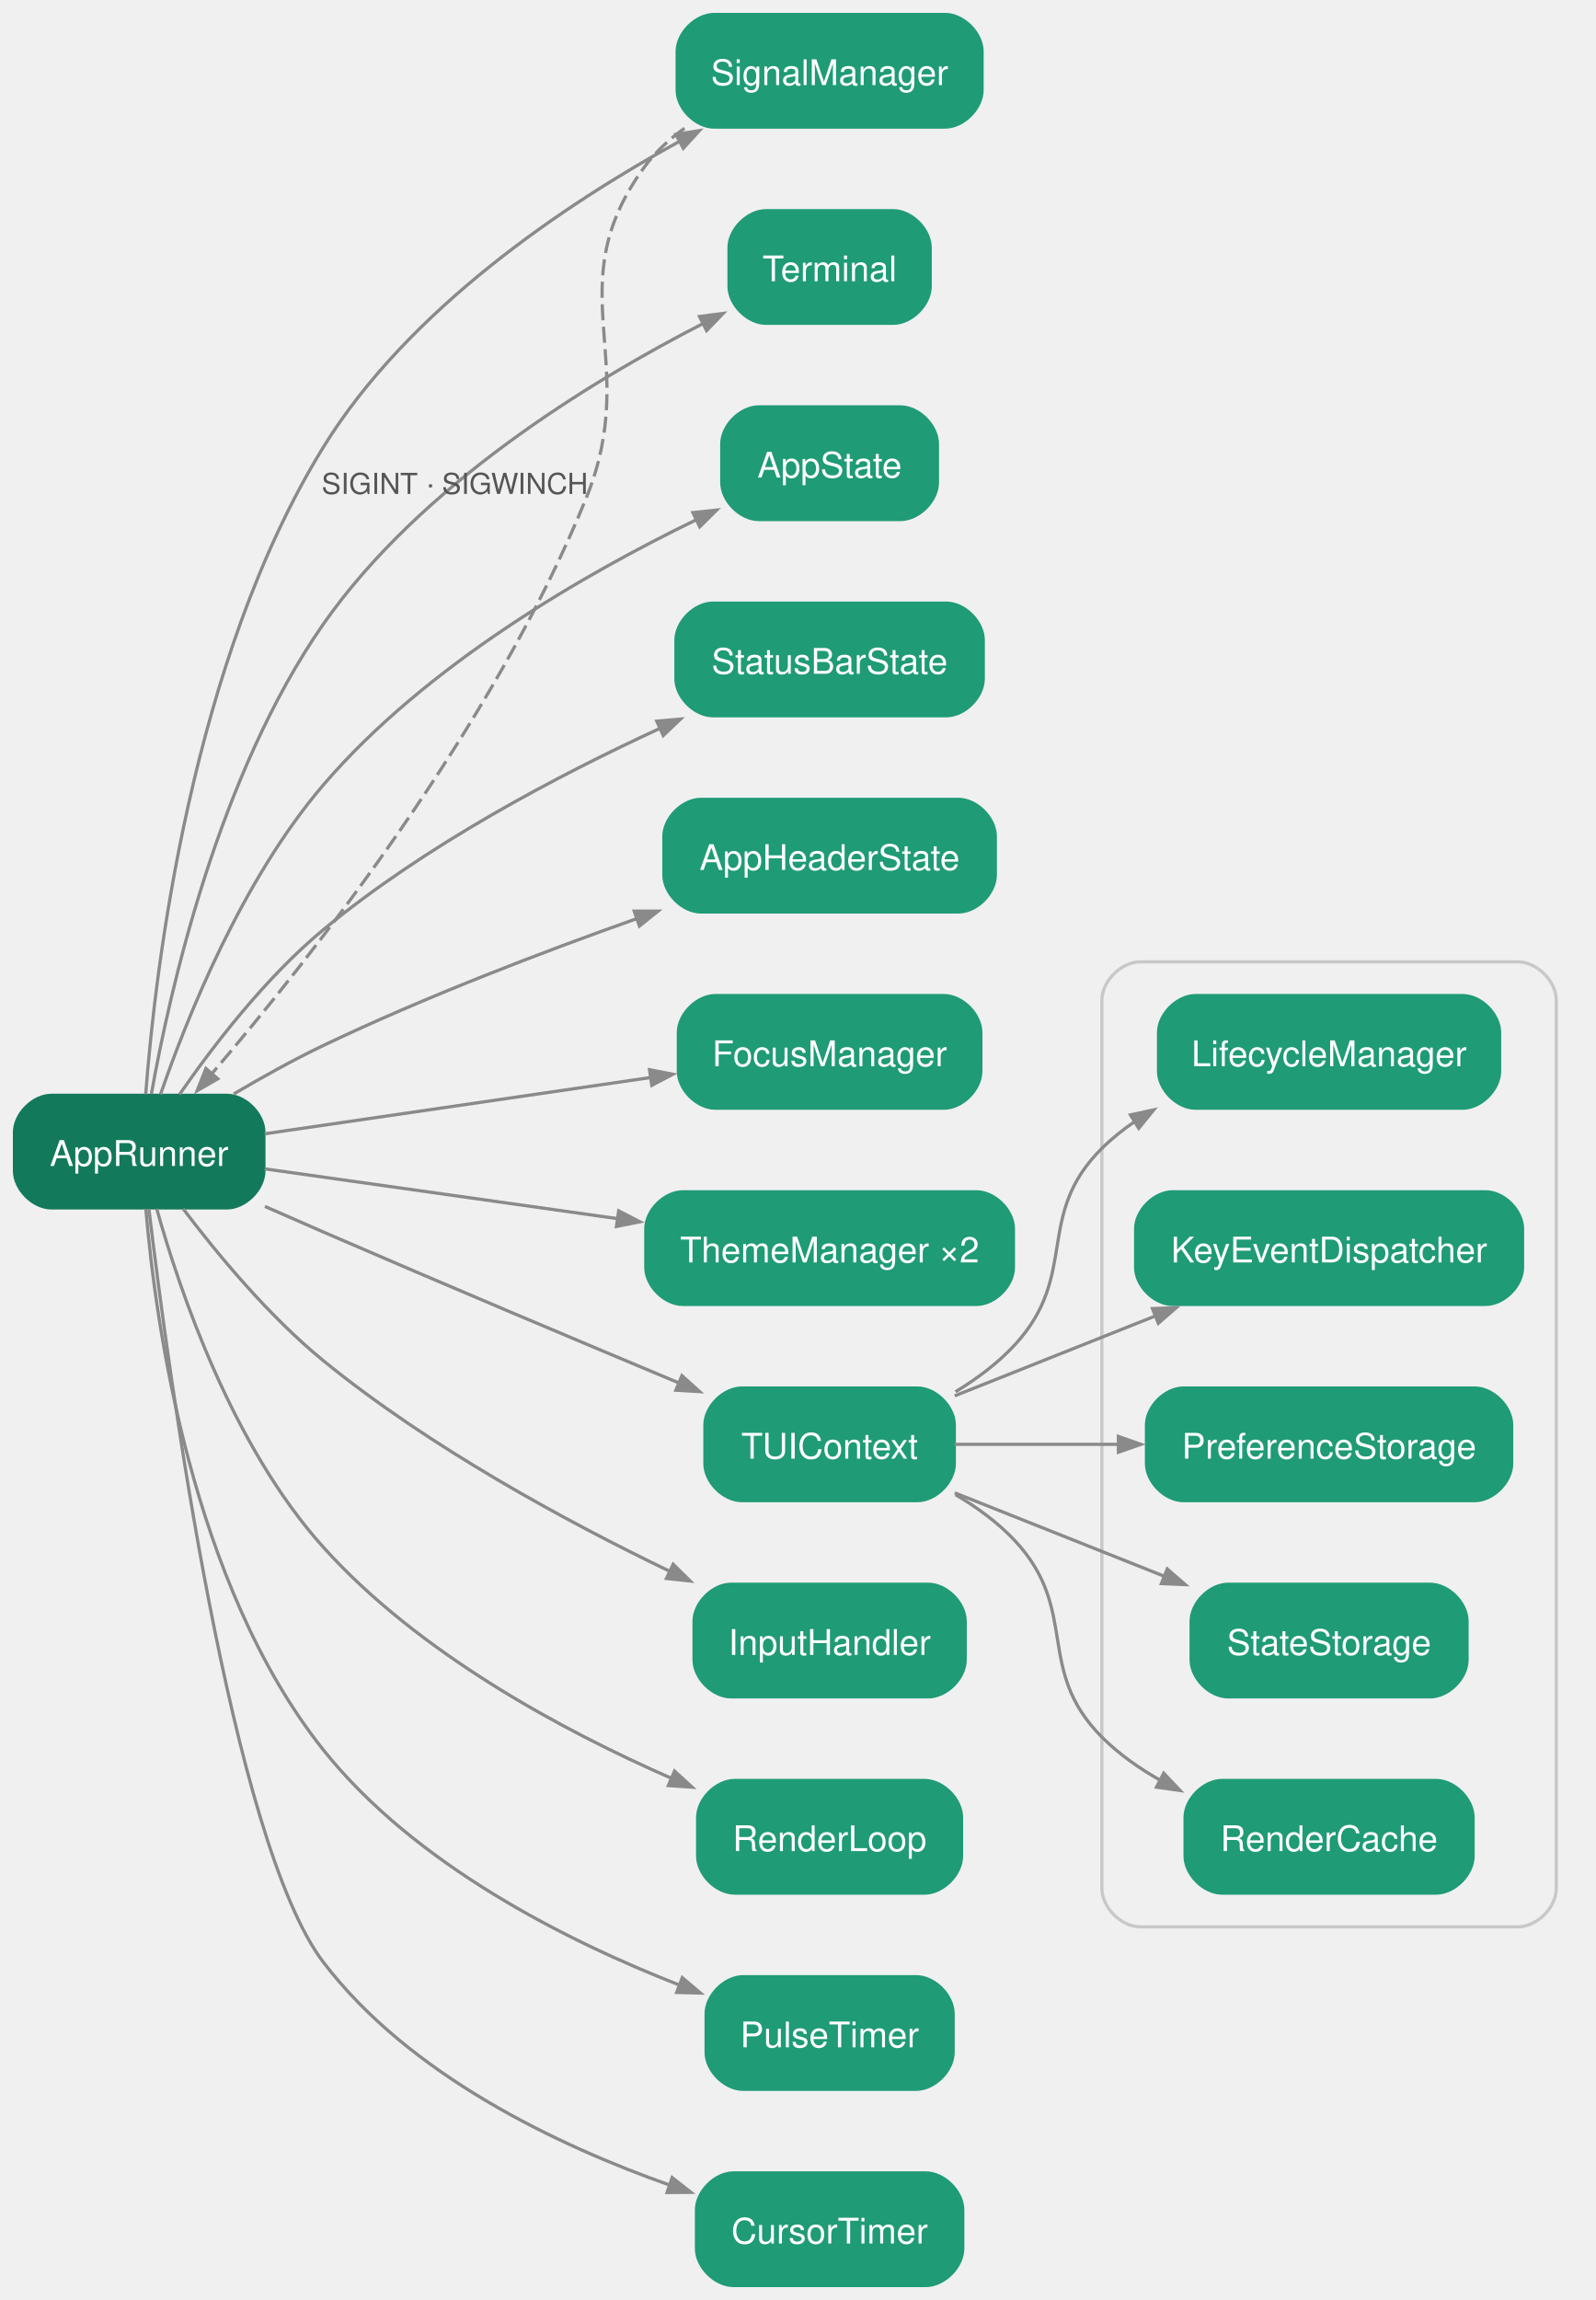
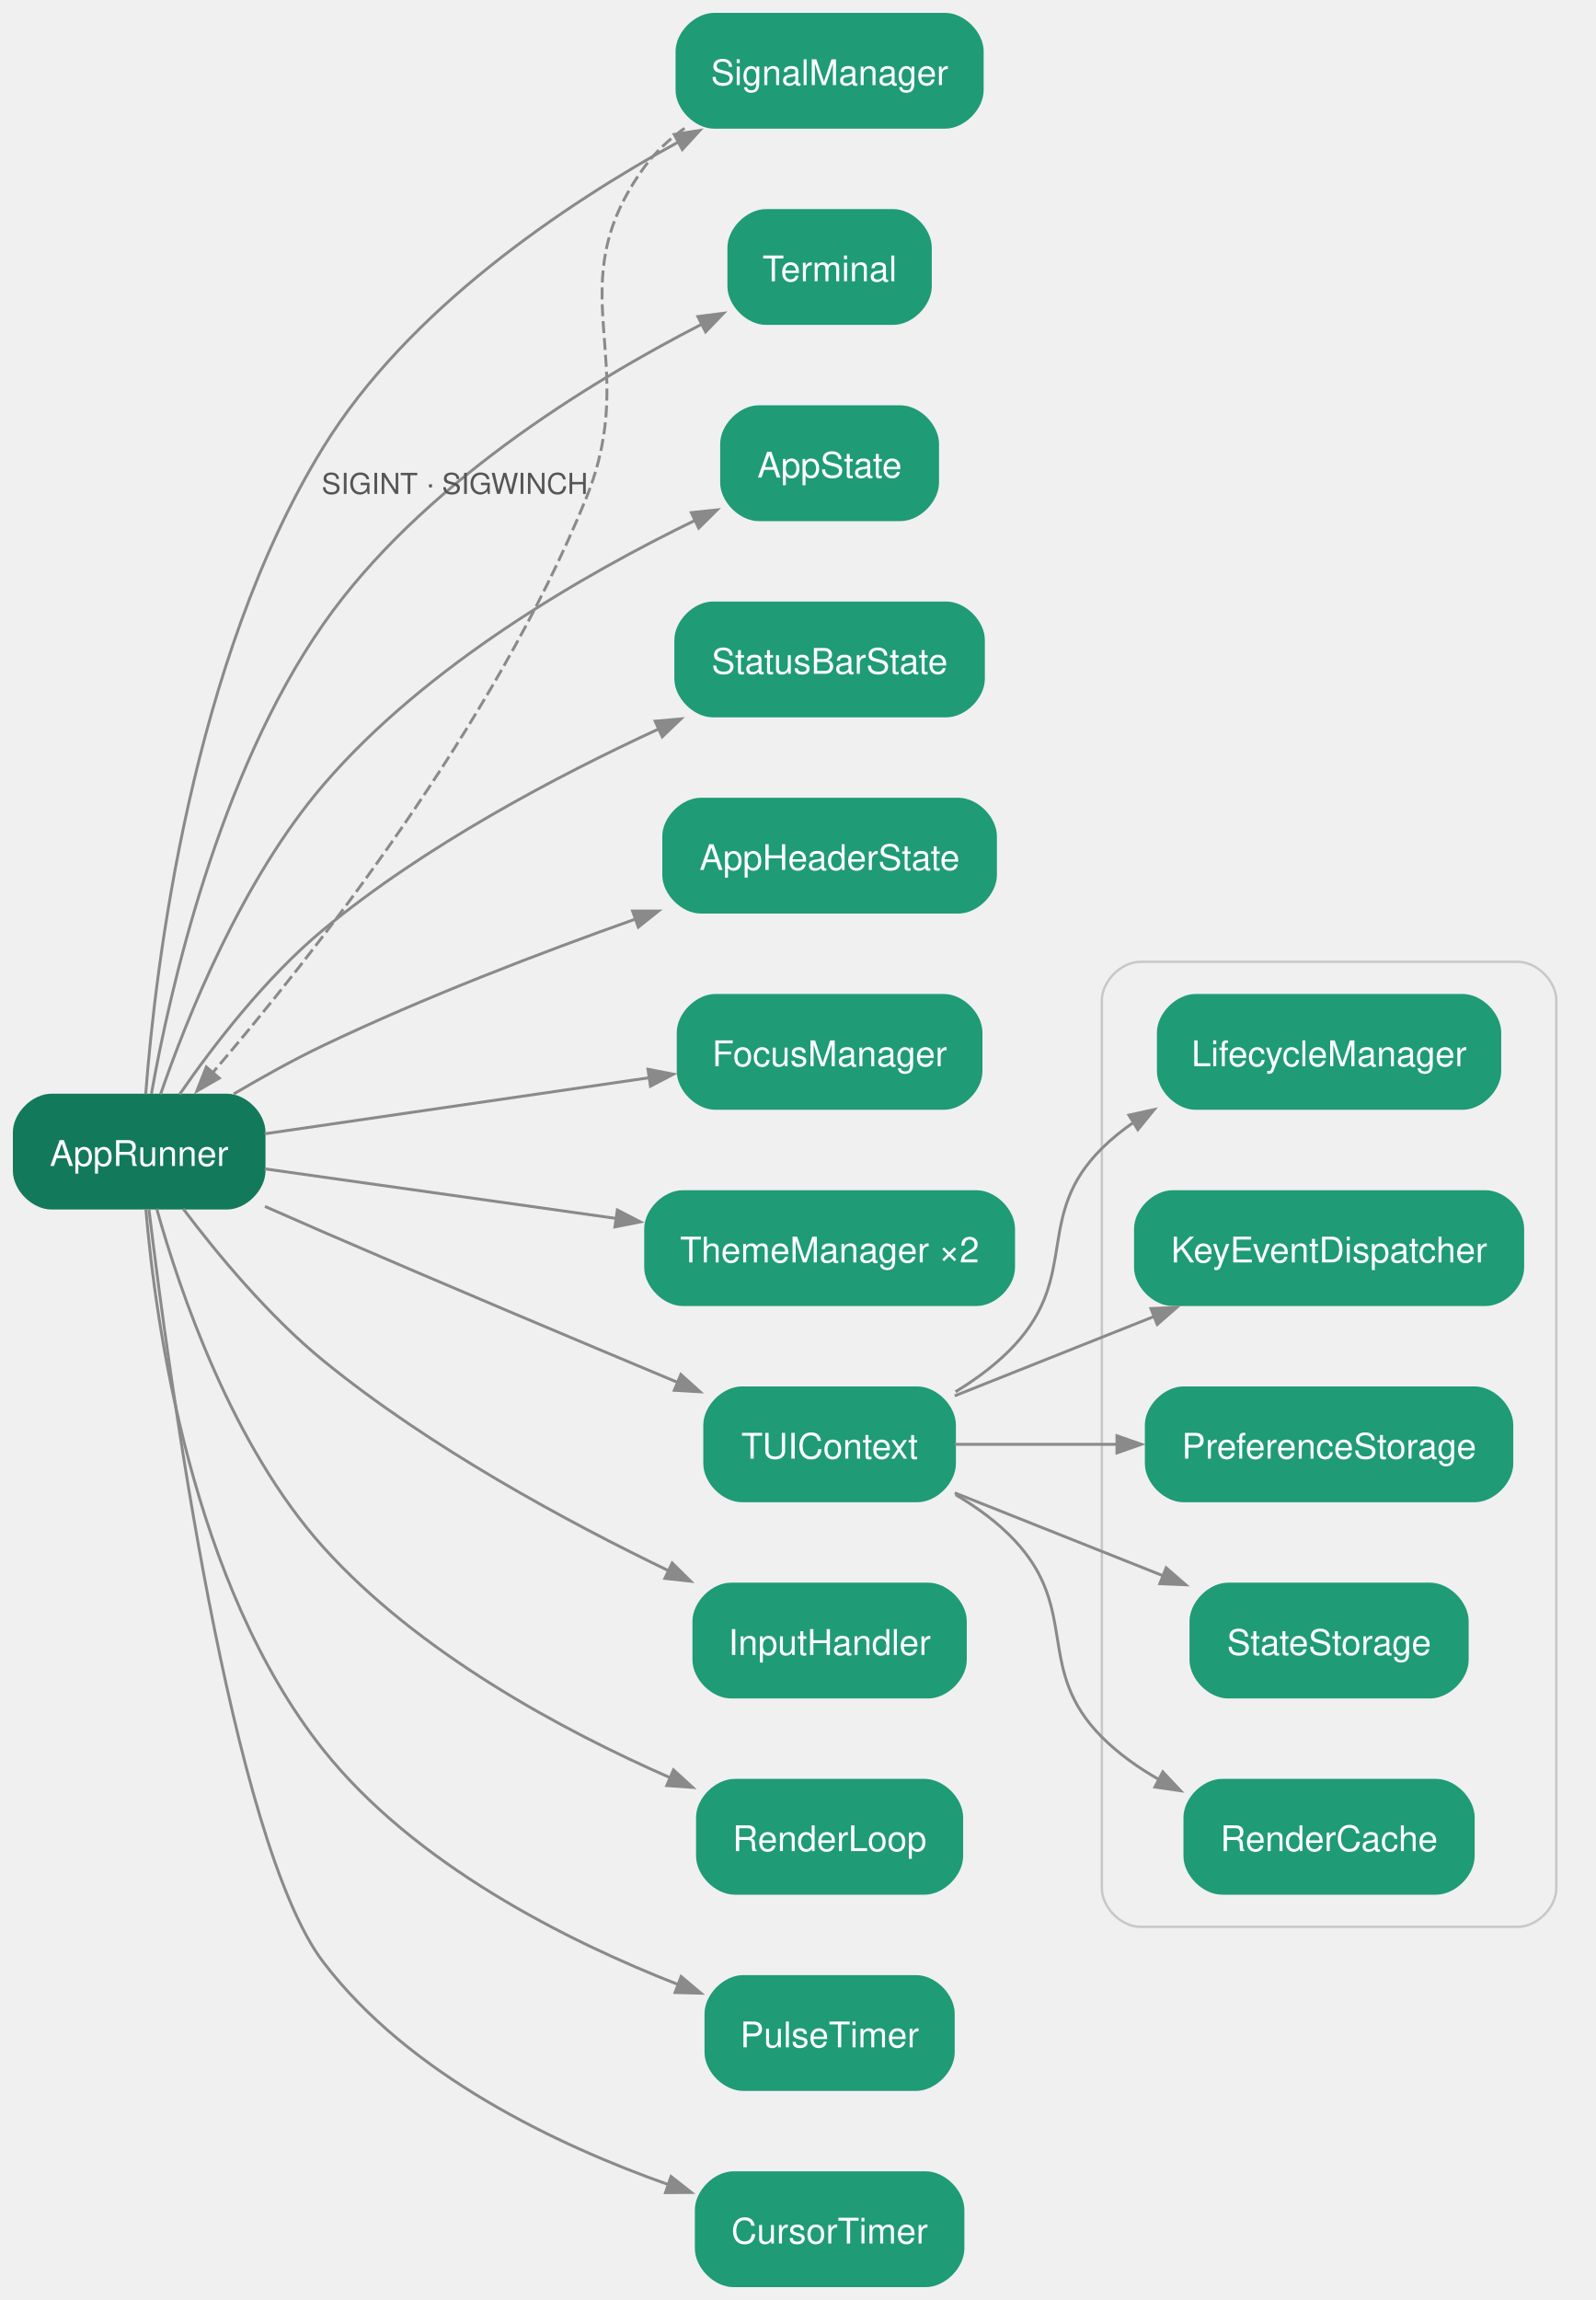
<svg xmlns="http://www.w3.org/2000/svg" width="496pt" height="715pt" viewBox="0.00 0.00 496.00 715.00">
  <style>
+ .edge path { fill: none; stroke: #8a8a8a; }
+ .edge polygon { stroke: #8a8a8a; fill: #8a8a8a; }
+ .cluster path, .cluster polygon { fill: none; stroke: #c8c8c8; }
@media (prefers-color-scheme: dark) {
  .edge text { fill: #cdd1d5; }
  .edge path { stroke: #9aa0a6; }
  .edge polygon { stroke: #9aa0a6; fill: #9aa0a6; }
  .cluster text { fill: #9aa0a6; }
-   .cluster polygon, .cluster path { stroke: #5a5a5a; }
+   .cluster path, .cluster polygon { stroke: #5a5a5a; }
}
</style>
  <g id="graph0" class="graph" transform="scale(1 1) rotate(0) translate(4 711)">
    <g id="clust1" class="cluster">
-       <path fill="none" stroke="#c8c8c8" d="M350.58,-112C350.58,-112 467.87,-112 467.87,-112 473.87,-112 479.87,-118 479.87,-124 479.87,-124 479.87,-400 479.87,-400 479.87,-406 473.87,-412 467.87,-412 467.87,-412 350.58,-412 350.58,-412 344.58,-412 338.58,-406 338.58,-400 338.58,-400 338.58,-124 338.58,-124 338.58,-118 344.58,-112 350.58,-112" />
+       <path vector-effect="non-scaling-stroke" fill="none" stroke="#c8c8c8" d="M350.58,-112C350.58,-112 467.87,-112 467.87,-112 473.87,-112 479.87,-118 479.87,-124 479.87,-124 479.87,-400 479.87,-400 479.87,-406 473.87,-412 467.87,-412 467.87,-412 350.58,-412 350.58,-412 344.58,-412 338.58,-406 338.58,-400 338.58,-400 338.58,-124 338.58,-124 338.58,-118 344.58,-112 350.58,-112" />
    </g>
    <g id="node1" class="node">
      <path fill="#1f9b76" stroke="black" stroke-width="0" d="M450.74,-402C450.74,-402 367.7,-402 367.7,-402 361.7,-402 355.7,-396 355.7,-390 355.7,-390 355.7,-378 355.7,-378 355.7,-372 361.7,-366 367.7,-366 367.7,-366 450.74,-366 450.74,-366 456.74,-366 462.74,-372 462.74,-378 462.74,-378 462.74,-390 462.74,-390 462.74,-396 456.74,-402 450.74,-402" />
      <text xml:space="preserve" text-anchor="middle" x="409.22" y="-379.55" font-family="Helvetica,sans-Serif" font-size="11.00" fill="white">LifecycleManager</text>
    </g>
    <g id="node2" class="node">
      <path fill="#1f9b76" stroke="black" stroke-width="0" d="M457.87,-341C457.87,-341 360.58,-341 360.58,-341 354.58,-341 348.58,-335 348.58,-329 348.58,-329 348.58,-317 348.58,-317 348.58,-311 354.58,-305 360.58,-305 360.58,-305 457.87,-305 457.87,-305 463.87,-305 469.87,-311 469.87,-317 469.87,-317 469.87,-329 469.87,-329 469.87,-335 463.87,-341 457.87,-341" />
      <text xml:space="preserve" text-anchor="middle" x="409.22" y="-318.55" font-family="Helvetica,sans-Serif" font-size="11.00" fill="white">KeyEventDispatcher</text>
    </g>
    <g id="node3" class="node">
      <path fill="#1f9b76" stroke="black" stroke-width="0" d="M454.49,-280C454.49,-280 363.95,-280 363.95,-280 357.95,-280 351.95,-274 351.95,-268 351.95,-268 351.95,-256 351.95,-256 351.95,-250 357.95,-244 363.95,-244 363.95,-244 454.49,-244 454.49,-244 460.49,-244 466.49,-250 466.49,-256 466.49,-256 466.49,-268 466.49,-268 466.49,-274 460.49,-280 454.49,-280" />
      <text xml:space="preserve" text-anchor="middle" x="409.22" y="-257.55" font-family="Helvetica,sans-Serif" font-size="11.00" fill="white">PreferenceStorage</text>
    </g>
    <g id="node4" class="node">
      <path fill="#1f9b76" stroke="black" stroke-width="0" d="M440.62,-219C440.62,-219 377.83,-219 377.83,-219 371.83,-219 365.83,-213 365.83,-207 365.83,-207 365.83,-195 365.83,-195 365.83,-189 371.83,-183 377.83,-183 377.83,-183 440.62,-183 440.62,-183 446.62,-183 452.62,-189 452.62,-195 452.62,-195 452.62,-207 452.62,-207 452.62,-213 446.62,-219 440.62,-219" />
      <text xml:space="preserve" text-anchor="middle" x="409.22" y="-196.55" font-family="Helvetica,sans-Serif" font-size="11.00" fill="white">StateStorage</text>
    </g>
    <g id="node5" class="node">
      <path fill="#1f9b76" stroke="black" stroke-width="0" d="M442.49,-158C442.49,-158 375.95,-158 375.95,-158 369.95,-158 363.95,-152 363.95,-146 363.95,-146 363.95,-134 363.95,-134 363.95,-128 369.95,-122 375.95,-122 375.95,-122 442.49,-122 442.49,-122 448.49,-122 454.49,-128 454.49,-134 454.49,-134 454.49,-146 454.49,-146 454.49,-152 448.49,-158 442.49,-158" />
      <text xml:space="preserve" text-anchor="middle" x="409.22" y="-135.55" font-family="Helvetica,sans-Serif" font-size="11.00" fill="white">RenderCache</text>
    </g>
    <g id="node6" class="node">
      <path fill="#13795b" stroke="black" stroke-width="0" d="M66.54,-371C66.54,-371 12,-371 12,-371 6,-371 0,-365 0,-359 0,-359 0,-347 0,-347 0,-341 6,-335 12,-335 12,-335 66.54,-335 66.54,-335 72.54,-335 78.54,-341 78.54,-347 78.54,-347 78.54,-359 78.54,-359 78.54,-365 72.54,-371 66.54,-371" />
      <text xml:space="preserve" text-anchor="middle" x="39.27" y="-348.55" font-family="Helvetica,sans-Serif" font-size="11.00" fill="white">AppRunner</text>
    </g>
    <g id="node7" class="node">
      <path fill="#1f9b76" stroke="black" stroke-width="0" d="M289.83,-707C289.83,-707 218.04,-707 218.04,-707 212.04,-707 206.04,-701 206.04,-695 206.04,-695 206.04,-683 206.04,-683 206.04,-677 212.04,-671 218.04,-671 218.04,-671 289.83,-671 289.83,-671 295.83,-671 301.83,-677 301.83,-683 301.83,-683 301.83,-695 301.83,-695 301.83,-701 295.83,-707 289.83,-707" />
      <text xml:space="preserve" text-anchor="middle" x="253.93" y="-684.55" font-family="Helvetica,sans-Serif" font-size="11.00" fill="white">SignalManager</text>
    </g>
    <g id="edge1" class="edge">
-       <path fill="none" stroke="#8a8a8a" d="M41.3,-370.85C44.28,-410.06 55.54,-505.51 96.54,-572 122.96,-614.85 171.32,-647.34 207.3,-667.08" />
-       <polygon fill="#8a8a8a" stroke="#8a8a8a" points="206.12,-669.23 213.44,-670.39 208.44,-664.91 206.12,-669.23" />
+       <path vector-effect="non-scaling-stroke" fill="none" stroke="#8a8a8a" stroke-width="1.2" d="M41.3,-370.85C44.28,-410.06 55.54,-505.51 96.54,-572 122.96,-614.85 171.32,-647.34 207.3,-667.08" />
+       <polygon fill="#8a8a8a" stroke="#8a8a8a" stroke-width="1.2" points="205.85,-669.09 213.18,-670.24 208.17,-664.77 205.85,-669.09" />
    </g>
    <g id="node8" class="node">
      <path fill="#1f9b76" stroke="black" stroke-width="0" d="M273.7,-646C273.7,-646 234.16,-646 234.16,-646 228.16,-646 222.16,-640 222.16,-634 222.16,-634 222.16,-622 222.16,-622 222.16,-616 228.16,-610 234.16,-610 234.16,-610 273.7,-610 273.7,-610 279.7,-610 285.7,-616 285.7,-622 285.7,-622 285.7,-634 285.7,-634 285.7,-640 279.7,-646 273.7,-646" />
      <text xml:space="preserve" text-anchor="middle" x="253.93" y="-623.55" font-family="Helvetica,sans-Serif" font-size="11.00" fill="white">Terminal</text>
    </g>
    <g id="edge2" class="edge">
-       <path fill="none" stroke="#8a8a8a" d="M43.08,-370.98C48.74,-402.84 63.88,-470.23 96.54,-517 126.62,-560.07 179.03,-592.21 214.82,-610.54" />
-       <polygon fill="#8a8a8a" stroke="#8a8a8a" points="213.48,-612.61 220.83,-613.56 215.68,-608.23 213.48,-612.61" />
+       <path vector-effect="non-scaling-stroke" fill="none" stroke="#8a8a8a" stroke-width="1.2" d="M43.08,-370.98C48.74,-402.84 63.88,-470.23 96.54,-517 126.49,-559.89 178.59,-591.94 214.37,-610.31" />
+       <polygon fill="#8a8a8a" stroke="#8a8a8a" stroke-width="1.2" points="213.21,-612.47 220.56,-613.42 215.41,-608.09 213.21,-612.47" />
    </g>
    <g id="node9" class="node">
      <path fill="#1f9b76" stroke="black" stroke-width="0" d="M275.95,-585C275.95,-585 231.91,-585 231.91,-585 225.91,-585 219.91,-579 219.91,-573 219.91,-573 219.91,-561 219.91,-561 219.91,-555 225.91,-549 231.91,-549 231.91,-549 275.95,-549 275.95,-549 281.95,-549 287.95,-555 287.95,-561 287.95,-561 287.95,-573 287.95,-573 287.95,-579 281.95,-585 275.95,-585" />
      <text xml:space="preserve" text-anchor="middle" x="253.93" y="-562.55" font-family="Helvetica,sans-Serif" font-size="11.00" fill="white">AppState</text>
    </g>
    <g id="edge3" class="edge">
-       <path fill="none" stroke="#8a8a8a" d="M45.91,-370.8C54.14,-394.68 71.26,-437.51 96.54,-467 128.52,-504.31 177.88,-532.65 212.58,-549.47" />
-       <polygon fill="#8a8a8a" stroke="#8a8a8a" points="211.44,-551.64 218.82,-552.43 213.55,-547.22 211.44,-551.64" />
+       <path vector-effect="non-scaling-stroke" fill="none" stroke="#8a8a8a" stroke-width="1.2" d="M45.91,-370.8C54.14,-394.68 71.26,-437.51 96.54,-467 128.52,-504.31 177.88,-532.65 212.58,-549.47" />
+       <polygon fill="#8a8a8a" stroke="#8a8a8a" stroke-width="1.2" points="211.17,-551.51 218.55,-552.3 213.28,-547.09 211.17,-551.51" />
    </g>
    <g id="node10" class="node">
      <path fill="#1f9b76" stroke="black" stroke-width="0" d="M290.2,-524C290.2,-524 217.66,-524 217.66,-524 211.66,-524 205.66,-518 205.66,-512 205.66,-512 205.66,-500 205.66,-500 205.66,-494 211.66,-488 217.66,-488 217.66,-488 290.2,-488 290.2,-488 296.2,-488 302.2,-494 302.2,-500 302.2,-500 302.2,-512 302.2,-512 302.2,-518 296.2,-524 290.2,-524" />
      <text xml:space="preserve" text-anchor="middle" x="253.93" y="-501.55" font-family="Helvetica,sans-Serif" font-size="11.00" fill="white">StatusBarState</text>
    </g>
    <g id="edge4" class="edge">
-       <path fill="none" stroke="#8a8a8a" d="M51.83,-370.79C62.21,-385.79 78.56,-407.12 96.54,-422 128.19,-448.2 169.29,-469.89 201.41,-484.67" />
-       <polygon fill="#8a8a8a" stroke="#8a8a8a" points="200.19,-486.8 207.58,-487.46 202.21,-482.34 200.19,-486.8" />
+       <path vector-effect="non-scaling-stroke" fill="none" stroke="#8a8a8a" stroke-width="1.2" d="M51.83,-370.79C62.21,-385.79 78.56,-407.12 96.54,-422 128.06,-448.09 168.94,-469.71 201,-484.48" />
+       <polygon fill="#8a8a8a" stroke="#8a8a8a" stroke-width="1.2" points="199.91,-486.67 207.3,-487.33 201.94,-482.21 199.91,-486.67" />
    </g>
    <g id="node11" class="node">
      <path fill="#1f9b76" stroke="black" stroke-width="0" d="M293.95,-463C293.95,-463 213.91,-463 213.91,-463 207.91,-463 201.91,-457 201.91,-451 201.91,-451 201.91,-439 201.91,-439 201.91,-433 207.91,-427 213.91,-427 213.91,-427 293.95,-427 293.95,-427 299.95,-427 305.95,-433 305.95,-439 305.95,-439 305.95,-451 305.95,-451 305.95,-457 299.95,-463 293.95,-463" />
      <text xml:space="preserve" text-anchor="middle" x="253.93" y="-440.55" font-family="Helvetica,sans-Serif" font-size="11.00" fill="white">AppHeaderState</text>
    </g>
    <g id="edge5" class="edge">
-       <path fill="none" stroke="#8a8a8a" d="M68.67,-370.92C77.44,-376.1 87.24,-381.56 96.54,-386 128.03,-401.04 164.45,-414.97 194.21,-425.51" />
-       <polygon fill="#8a8a8a" stroke="#8a8a8a" points="193.18,-427.75 200.59,-427.75 194.8,-423.12 193.18,-427.75" />
+       <path vector-effect="non-scaling-stroke" fill="none" stroke="#8a8a8a" stroke-width="1.2" d="M68.67,-370.92C77.44,-376.1 87.24,-381.56 96.54,-386 127.9,-400.98 164.14,-414.85 193.83,-425.38" />
+       <polygon fill="#8a8a8a" stroke="#8a8a8a" stroke-width="1.2" points="192.89,-427.64 200.31,-427.65 194.52,-423.02 192.89,-427.64" />
    </g>
    <g id="node12" class="node">
      <path fill="#1f9b76" stroke="black" stroke-width="0" d="M289.45,-402C289.45,-402 218.41,-402 218.41,-402 212.41,-402 206.41,-396 206.41,-390 206.41,-390 206.41,-378 206.41,-378 206.41,-372 212.41,-366 218.41,-366 218.41,-366 289.45,-366 289.45,-366 295.45,-366 301.45,-372 301.45,-378 301.45,-378 301.45,-390 301.45,-390 301.45,-396 295.45,-402 289.45,-402" />
      <text xml:space="preserve" text-anchor="middle" x="253.93" y="-379.55" font-family="Helvetica,sans-Serif" font-size="11.00" fill="white">FocusManager</text>
    </g>
    <g id="edge6" class="edge">
-       <path fill="none" stroke="#8a8a8a" d="M78.29,-358.54C111.72,-363.42 160.78,-370.57 198.4,-376.05" />
-       <polygon fill="#8a8a8a" stroke="#8a8a8a" points="197.94,-378.46 205.22,-377.05 198.65,-373.61 197.94,-378.46" />
+       <path vector-effect="non-scaling-stroke" fill="none" stroke="#8a8a8a" stroke-width="1.2" d="M78.29,-358.54C111.72,-363.42 160.78,-370.57 198.4,-376.05" />
+       <polygon fill="#8a8a8a" stroke="#8a8a8a" stroke-width="1.2" points="197.64,-378.42 204.93,-377 198.35,-373.57 197.64,-378.42" />
    </g>
    <g id="node13" class="node">
      <path fill="#1f9b76" stroke="black" stroke-width="0" d="M299.58,-341C299.58,-341 208.29,-341 208.29,-341 202.29,-341 196.29,-335 196.29,-329 196.29,-329 196.29,-317 196.29,-317 196.29,-311 202.29,-305 208.29,-305 208.29,-305 299.58,-305 299.58,-305 305.58,-305 311.58,-311 311.58,-317 311.58,-317 311.58,-329 311.58,-329 311.58,-335 305.58,-341 299.58,-341" />
      <text xml:space="preserve" text-anchor="middle" x="253.93" y="-318.55" font-family="Helvetica,sans-Serif" font-size="11.00" fill="white">ThemeManager ×2</text>
    </g>
    <g id="edge7" class="edge">
-       <path fill="none" stroke="#8a8a8a" d="M78.29,-347.64C108.84,-343.33 152.42,-337.18 188.41,-332.1" />
-       <polygon fill="#8a8a8a" stroke="#8a8a8a" points="188.35,-334.59 194.94,-331.18 187.66,-329.73 188.35,-334.59" />
+       <path vector-effect="non-scaling-stroke" fill="none" stroke="#8a8a8a" stroke-width="1.2" d="M78.29,-347.64C108.71,-343.35 152.06,-337.23 187.96,-332.17" />
+       <polygon fill="#8a8a8a" stroke="#8a8a8a" stroke-width="1.2" points="188.05,-334.63 194.64,-331.22 187.36,-329.78 188.05,-334.63" />
    </g>
    <g id="node14" class="node">
      <path fill="#1f9b76" stroke="black" stroke-width="0" d="M281.2,-280C281.2,-280 226.66,-280 226.66,-280 220.66,-280 214.66,-274 214.66,-268 214.66,-268 214.66,-256 214.66,-256 214.66,-250 220.66,-244 226.66,-244 226.66,-244 281.2,-244 281.2,-244 287.2,-244 293.2,-250 293.2,-256 293.2,-256 293.2,-268 293.2,-268 293.2,-274 287.2,-280 281.2,-280" />
      <text xml:space="preserve" text-anchor="middle" x="253.93" y="-257.55" font-family="Helvetica,sans-Serif" font-size="11.00" fill="white">TUIContext</text>
    </g>
    <g id="edge8" class="edge">
-       <path fill="none" stroke="#8a8a8a" d="M78.37,-335.96C84.44,-333.28 90.65,-330.55 96.54,-328 133.69,-311.91 176,-294.09 207.23,-281.02" />
-       <polygon fill="#8a8a8a" stroke="#8a8a8a" points="208.02,-283.35 213.53,-278.39 206.13,-278.83 208.02,-283.35" />
+       <path vector-effect="non-scaling-stroke" fill="none" stroke="#8a8a8a" stroke-width="1.2" d="M78.37,-335.96C84.44,-333.28 90.65,-330.55 96.54,-328 133.53,-311.98 175.64,-294.24 206.84,-281.19" />
+       <polygon fill="#8a8a8a" stroke="#8a8a8a" stroke-width="1.2" points="207.74,-283.47 213.25,-278.51 205.85,-278.94 207.74,-283.47" />
    </g>
    <g id="node15" class="node">
      <path fill="#1f9b76" stroke="black" stroke-width="0" d="M284.58,-219C284.58,-219 223.29,-219 223.29,-219 217.29,-219 211.29,-213 211.29,-207 211.29,-207 211.29,-195 211.29,-195 211.29,-189 217.29,-183 223.29,-183 223.29,-183 284.58,-183 284.58,-183 290.58,-183 296.58,-189 296.58,-195 296.58,-195 296.58,-207 296.58,-207 296.58,-213 290.58,-219 284.58,-219" />
      <text xml:space="preserve" text-anchor="middle" x="253.93" y="-196.55" font-family="Helvetica,sans-Serif" font-size="11.00" fill="white">InputHandler</text>
    </g>
    <g id="edge9" class="edge">
-       <path fill="none" stroke="#8a8a8a" d="M52.94,-335.23C63.51,-321.24 79.54,-301.87 96.54,-288 129.52,-261.09 172,-238.06 204.36,-222.47" />
-       <polygon fill="#8a8a8a" stroke="#8a8a8a" points="205.3,-224.73 210.57,-219.52 203.2,-220.31 205.3,-224.73" />
+       <path vector-effect="non-scaling-stroke" fill="none" stroke="#8a8a8a" stroke-width="1.2" d="M52.94,-335.23C63.51,-321.24 79.54,-301.87 96.54,-288 129.52,-261.09 172,-238.06 204.36,-222.47" />
+       <polygon fill="#8a8a8a" stroke="#8a8a8a" stroke-width="1.2" points="205.03,-224.86 210.3,-219.65 202.93,-220.44 205.03,-224.86" />
    </g>
    <g id="node16" class="node">
      <path fill="#1f9b76" stroke="black" stroke-width="0" d="M283.45,-158C283.45,-158 224.41,-158 224.41,-158 218.41,-158 212.41,-152 212.41,-146 212.41,-146 212.41,-134 212.41,-134 212.41,-128 218.41,-122 224.41,-122 224.41,-122 283.45,-122 283.45,-122 289.45,-122 295.45,-128 295.45,-134 295.45,-134 295.45,-146 295.45,-146 295.45,-152 289.45,-158 283.45,-158" />
      <text xml:space="preserve" text-anchor="middle" x="253.93" y="-135.55" font-family="Helvetica,sans-Serif" font-size="11.00" fill="white">RenderLoop</text>
    </g>
    <g id="edge10" class="edge">
-       <path fill="none" stroke="#8a8a8a" d="M44.73,-335.22C51.93,-309.46 68.26,-261.42 96.54,-230 126.25,-196.99 171.02,-172.94 205.06,-158.05" />
-       <polygon fill="#8a8a8a" stroke="#8a8a8a" points="205.72,-160.43 211.2,-155.42 203.8,-155.92 205.72,-160.43" />
+       <path vector-effect="non-scaling-stroke" fill="none" stroke="#8a8a8a" stroke-width="1.2" d="M44.73,-335.22C51.93,-309.46 68.26,-261.42 96.54,-230 126.13,-197.13 170.65,-173.14 204.63,-158.24" />
+       <polygon fill="#8a8a8a" stroke="#8a8a8a" stroke-width="1.2" points="205.45,-160.55 210.92,-155.54 203.52,-156.05 205.45,-160.55" />
    </g>
    <g id="node17" class="node">
      <path fill="#1f9b76" stroke="black" stroke-width="0" d="M280.83,-97C280.83,-97 227.04,-97 227.04,-97 221.04,-97 215.04,-91 215.04,-85 215.04,-85 215.04,-73 215.04,-73 215.04,-67 221.04,-61 227.04,-61 227.04,-61 280.83,-61 280.83,-61 286.83,-61 292.83,-67 292.83,-73 292.83,-73 292.83,-85 292.83,-85 292.83,-91 286.83,-97 280.83,-97" />
      <text xml:space="preserve" text-anchor="middle" x="253.93" y="-74.55" font-family="Helvetica,sans-Serif" font-size="11.00" fill="white">PulseTimer</text>
    </g>
    <g id="edge11" class="edge">
-       <path fill="none" stroke="#8a8a8a" d="M41.35,-335.12C44.36,-299.44 55.55,-218.45 96.54,-167 125.06,-131.21 172.34,-107.52 207.46,-93.82" />
-       <polygon fill="#8a8a8a" stroke="#8a8a8a" points="208.12,-96.2 213.79,-91.42 206.38,-91.61 208.12,-96.2" />
+       <path vector-effect="non-scaling-stroke" fill="none" stroke="#8a8a8a" stroke-width="1.2" d="M41.35,-335.12C44.36,-299.44 55.55,-218.45 96.54,-167 124.94,-131.36 171.94,-107.72 207.02,-94" />
+       <polygon fill="#8a8a8a" stroke="#8a8a8a" stroke-width="1.2" points="207.84,-96.31 213.51,-91.53 206.1,-91.73 207.84,-96.31" />
    </g>
    <g id="node18" class="node">
      <path fill="#1f9b76" stroke="black" stroke-width="0" d="M283.83,-36C283.83,-36 224.04,-36 224.04,-36 218.04,-36 212.04,-30 212.04,-24 212.04,-24 212.04,-12 212.04,-12 212.04,-6 218.04,0 224.04,0 224.04,0 283.83,0 283.83,0 289.83,0 295.83,-6 295.83,-12 295.83,-12 295.83,-24 295.83,-24 295.83,-30 289.83,-36 283.83,-36" />
      <text xml:space="preserve" text-anchor="middle" x="253.93" y="-13.55" font-family="Helvetica,sans-Serif" font-size="11.00" fill="white">CursorTimer</text>
    </g>
    <g id="edge12" class="edge">
-       <path fill="none" stroke="#8a8a8a" d="M42.3,-335.14C48.42,-284.03 68.01,-138.43 96.54,-101 123.31,-65.89 169.27,-44.05 204.46,-31.64" />
-       <polygon fill="#8a8a8a" stroke="#8a8a8a" points="204.98,-34.05 210.82,-29.47 203.4,-29.41 204.98,-34.05" />
+       <path vector-effect="non-scaling-stroke" fill="none" stroke="#8a8a8a" stroke-width="1.2" d="M42.3,-335.14C48.42,-284.03 68.01,-138.43 96.54,-101 123.19,-66.03 168.88,-44.23 204.02,-31.8" />
+       <polygon fill="#8a8a8a" stroke="#8a8a8a" stroke-width="1.2" points="204.7,-34.15 210.53,-29.57 203.12,-29.52 204.7,-34.15" />
    </g>
    <g id="edge18" class="edge">
-       <path fill="none" stroke="#8a8a8a" stroke-dasharray="5,2" d="M208.83,-671.13C204.05,-667.7 199.69,-663.68 196.29,-659 169.03,-621.5 195.7,-599.22 178.29,-556.25 149.41,-484.98 92.76,-413.3 61.77,-377.12" />
-       <polygon fill="#8a8a8a" stroke="#8a8a8a" points="63.72,-375.63 57.29,-371.93 60.01,-378.83 63.72,-375.63" />
+       <path vector-effect="non-scaling-stroke" fill="none" stroke="#8a8a8a" stroke-width="1.2" stroke-dasharray="5,2" d="M208.83,-671.13C204.05,-667.7 199.69,-663.68 196.29,-659 169.03,-621.5 195.7,-599.22 178.29,-556.25 149.41,-484.98 92.76,-413.3 61.77,-377.12" />
+       <polygon fill="#8a8a8a" stroke="#8a8a8a" stroke-width="1.2" points="63.92,-375.86 57.49,-372.16 60.21,-379.06 63.92,-375.86" />
      <text xml:space="preserve" text-anchor="middle" x="137.41" y="-557.45" font-family="Helvetica,sans-Serif" font-size="9.00" fill="#555555">SIGINT · SIGWINCH</text>
    </g>
    <g id="edge13" class="edge">
-       <path fill="none" stroke="#8a8a8a" d="M293.07,-278.34C299.82,-282.43 306.34,-287.31 311.58,-293 331.65,-314.83 317.51,-333.14 338.58,-354 341.74,-357.13 345.27,-359.95 349.03,-362.5" />
-       <polygon fill="#8a8a8a" stroke="#8a8a8a" points="347.47,-364.41 354.72,-365.99 350.04,-360.24 347.47,-364.41" />
+       <path vector-effect="non-scaling-stroke" fill="none" stroke="#8a8a8a" stroke-width="1.2" d="M293.07,-278.34C299.82,-282.43 306.34,-287.31 311.58,-293 331.65,-314.83 317.51,-333.14 338.58,-354 341.66,-357.05 345.1,-359.81 348.75,-362.3" />
+       <polygon fill="#8a8a8a" stroke="#8a8a8a" stroke-width="1.2" points="347.22,-364.24 354.46,-365.83 349.79,-360.07 347.22,-364.24" />
    </g>
    <g id="edge14" class="edge">
-       <path fill="none" stroke="#8a8a8a" d="M292.83,-277.08C311.69,-284.59 334.81,-293.79 355.39,-301.98" />
-       <polygon fill="#8a8a8a" stroke="#8a8a8a" points="354.32,-304.19 361.73,-304.5 356.14,-299.63 354.32,-304.19" />
+       <path vector-effect="non-scaling-stroke" fill="none" stroke="#8a8a8a" stroke-width="1.2" d="M292.83,-277.08C311.61,-284.55 334.61,-293.71 355.12,-301.87" />
+       <polygon fill="#8a8a8a" stroke="#8a8a8a" stroke-width="1.2" points="354.04,-304.08 361.45,-304.39 355.85,-299.52 354.04,-304.08" />
    </g>
    <g id="edge15" class="edge">
-       <path fill="none" stroke="#8a8a8a" d="M292.83,-262C308.22,-262 326.44,-262 343.8,-262" />
-       <polygon fill="#8a8a8a" stroke="#8a8a8a" points="343.72,-264.45 350.72,-262 343.72,-259.55 343.72,-264.45" />
+       <path vector-effect="non-scaling-stroke" fill="none" stroke="#8a8a8a" stroke-width="1.2" d="M292.83,-262C308.22,-262 326.44,-262 343.8,-262" />
+       <polygon fill="#8a8a8a" stroke="#8a8a8a" stroke-width="1.2" points="343.42,-264.45 350.42,-262 343.42,-259.55 343.42,-264.45" />
    </g>
    <g id="edge16" class="edge">
-       <path fill="none" stroke="#8a8a8a" d="M292.83,-246.92C312.57,-239.07 336.96,-229.36 358.23,-220.89" />
-       <polygon fill="#8a8a8a" stroke="#8a8a8a" points="358.91,-223.26 364.5,-218.4 357.09,-218.71 358.91,-223.26" />
+       <path vector-effect="non-scaling-stroke" fill="none" stroke="#8a8a8a" stroke-width="1.2" d="M292.83,-246.92C312.48,-239.1 336.75,-229.44 357.95,-221.01" />
+       <polygon fill="#8a8a8a" stroke="#8a8a8a" stroke-width="1.2" points="358.62,-223.37 364.22,-218.51 356.81,-218.82 358.62,-223.37" />
    </g>
    <g id="edge17" class="edge">
-       <path fill="none" stroke="#8a8a8a" d="M293.07,-246.36C299.82,-242.39 306.34,-237.62 311.58,-232 331.79,-210.31 317.64,-191.99 338.58,-171 343.87,-165.7 350.22,-161.23 356.9,-157.48" />
-       <polygon fill="#8a8a8a" stroke="#8a8a8a" points="357.81,-159.77 362.9,-154.39 355.56,-155.42 357.81,-159.77" />
+       <path vector-effect="non-scaling-stroke" fill="none" stroke="#8a8a8a" stroke-width="1.2" d="M293.07,-246.36C299.82,-242.39 306.34,-237.62 311.58,-232 331.79,-210.31 317.64,-191.99 338.58,-171 343.75,-165.82 349.95,-161.42 356.47,-157.72" />
+       <polygon fill="#8a8a8a" stroke="#8a8a8a" stroke-width="1.2" points="357.55,-159.93 362.64,-154.53 355.3,-155.58 357.55,-159.93" />
    </g>
  </g>
</svg>
